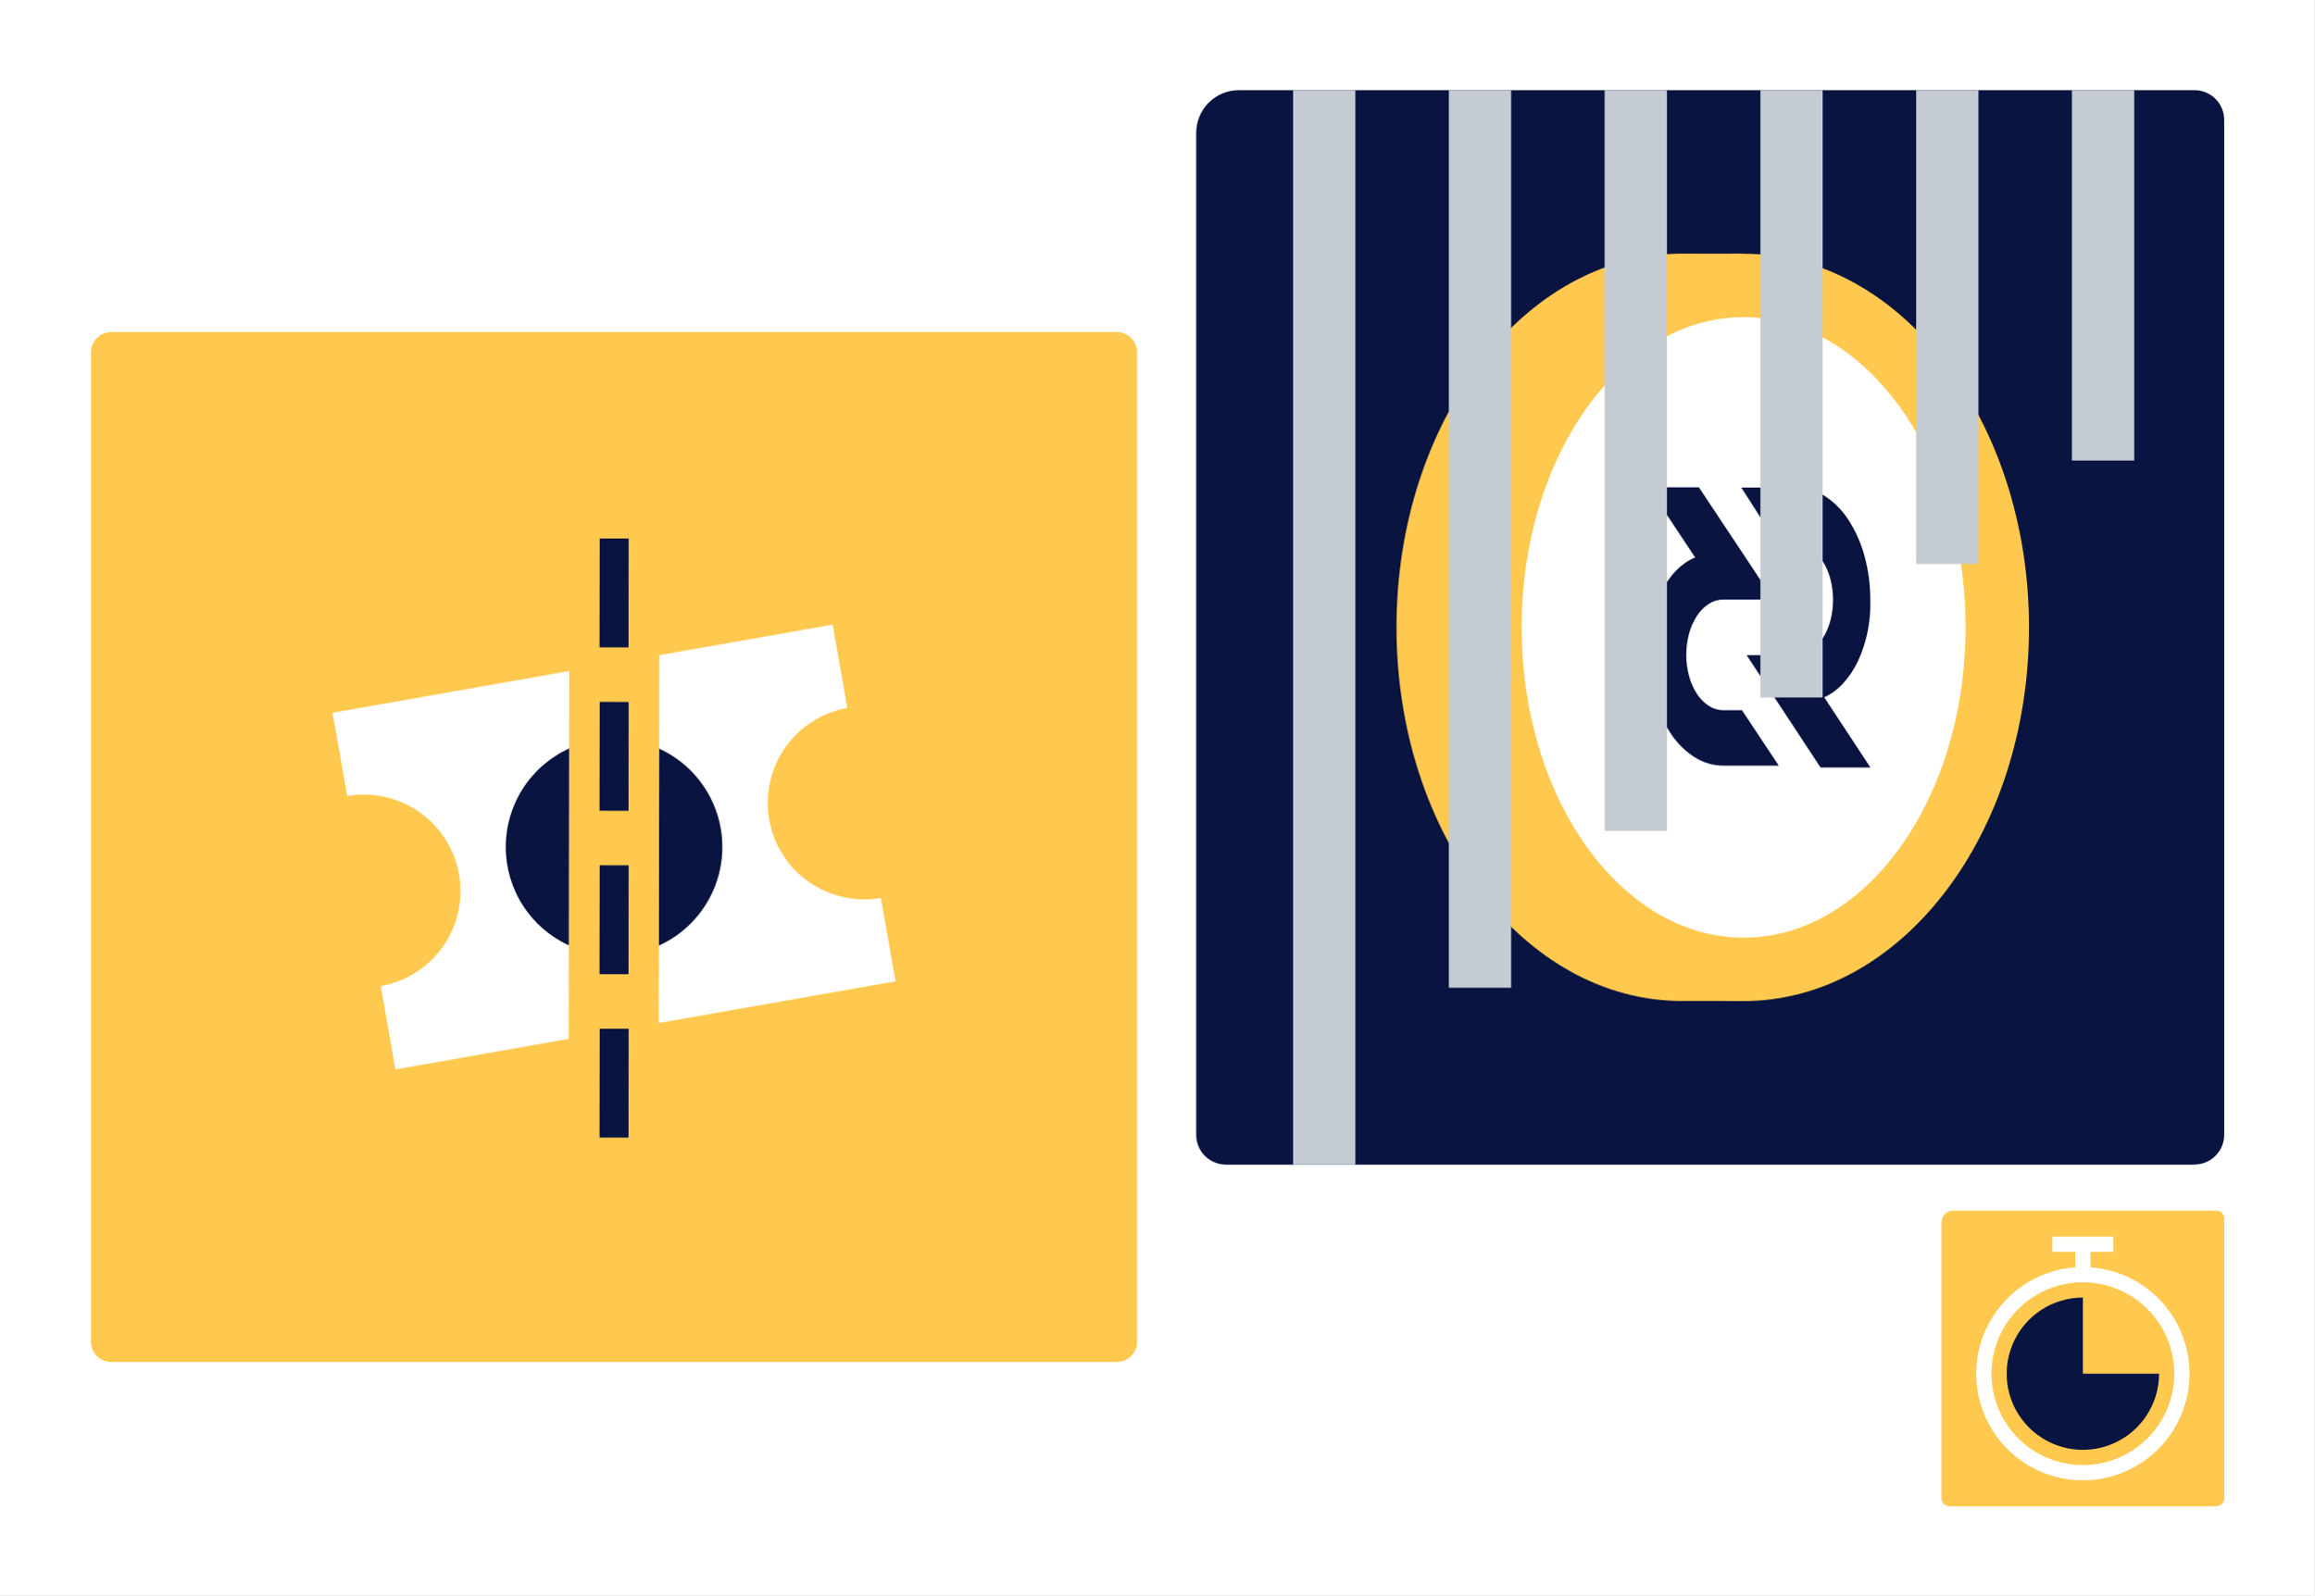
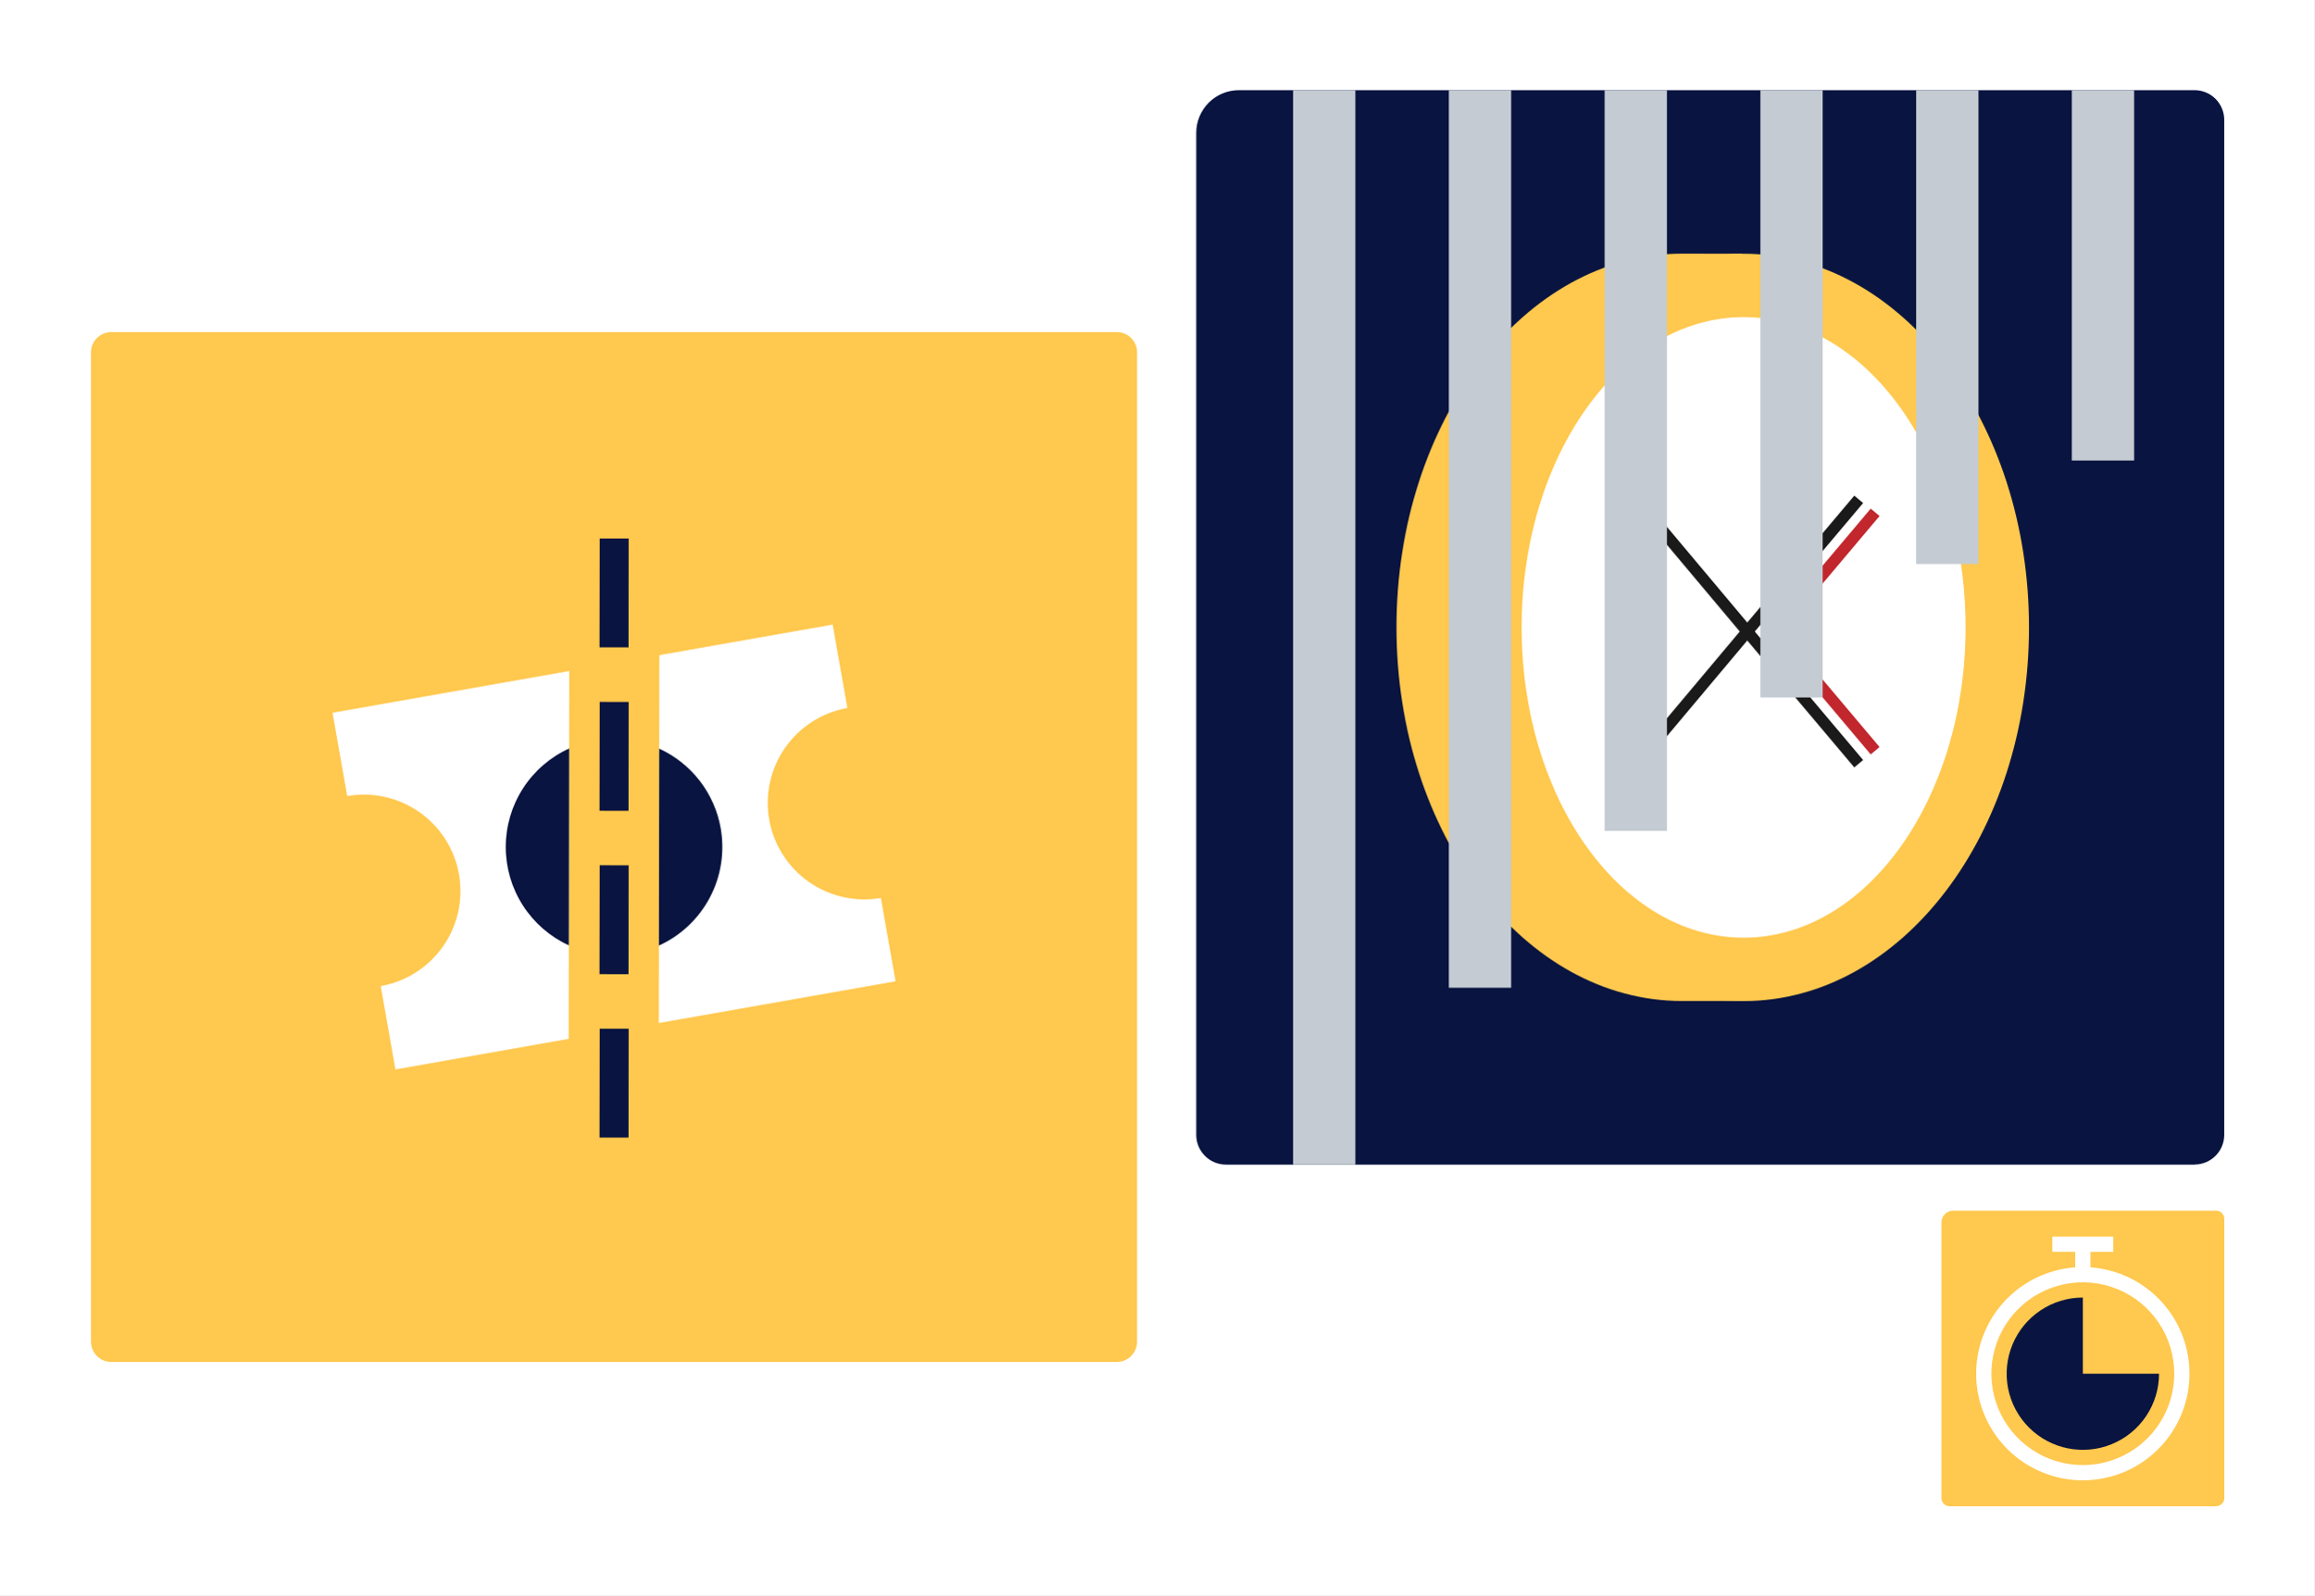
- <svg xmlns="http://www.w3.org/2000/svg" width="1160" height="800" viewBox="0 0 1160 800" fill="none">
-   <path d="M1160 0H0V800H1160V0Z" fill="white" />
-   <path d="M559.8 166.53H55.8C50.166 166.53 45.6 171.097 45.6 176.73V672.84C45.6 678.474 50.166 683.04 55.8 683.04H559.8C565.433 683.04 570 678.474 570 672.84V176.73C570 171.097 565.433 166.53 559.8 166.53Z" fill="#FFC84E" />
-   <path d="M330.229 513.06L448.929 492.13L441.559 450.32C428.933 452.53 415.946 449.639 405.451 442.28C394.956 434.922 387.81 423.698 385.584 411.075C383.358 398.451 386.234 385.461 393.579 374.956C400.924 364.452 412.139 357.292 424.759 355.05L417.389 313.24L330.519 328.56L330.229 513.06Z" fill="white" />
-   <path d="M285.34 336.521L166.67 357.451L174.04 399.251C186.675 397.023 199.677 399.905 210.187 407.264C220.696 414.623 227.852 425.856 230.08 438.491C232.308 451.125 229.425 464.128 222.066 474.637C214.707 485.147 203.475 492.303 190.84 494.531L198.21 536.341L285.05 521.001L285.34 336.521Z" fill="white" />
-   <path d="M285.279 375.37C275.817 379.686 267.793 386.628 262.161 395.372C256.53 404.115 253.528 414.292 253.512 424.692C253.496 435.092 256.467 445.278 262.072 454.039C267.677 462.799 275.68 469.766 285.13 474.11L285.279 375.37Z" fill="#091440" />
-   <path d="M361.27 415.36C359.747 406.71 356.146 398.559 350.778 391.608C345.409 384.656 338.434 379.111 330.45 375.45L330.29 474.22C341.247 469.23 350.235 460.74 355.843 450.086C361.45 439.432 363.359 427.217 361.27 415.36V415.36Z" fill="#091440" />
-   <path d="M300.616 515.892L300.53 570.492L315.05 570.515L315.136 515.915L300.616 515.892Z" fill="#091440" />
-   <path d="M300.606 433.943L300.521 488.543L315.04 488.566L315.126 433.966L300.606 433.943Z" fill="#091440" />
-   <path d="M300.616 351.995L300.53 406.595L315.05 406.618L315.136 352.018L300.616 351.995Z" fill="#091440" />
-   <path d="M300.616 270.036L300.53 324.636L315.05 324.659L315.136 270.059L300.616 270.036Z" fill="#091440" />
-   <path d="M1110.9 755.41H977.32C976.233 755.41 975.19 754.978 974.421 754.209C973.652 753.44 973.22 752.398 973.22 751.31V613.05C973.22 611.488 973.84 609.99 974.945 608.885C976.05 607.781 977.548 607.16 979.11 607.16H1110.9C1111.99 607.16 1113.03 607.592 1113.8 608.361C1114.57 609.13 1115 610.173 1115 611.26V751.26C1115 752.348 1114.57 753.39 1113.8 754.159C1113.03 754.928 1111.99 755.36 1110.9 755.36V755.41Z" fill="#FFC84E" />
-   <path d="M1044.11 688.92V650.73C1036.56 650.73 1029.17 652.97 1022.89 657.167C1016.61 661.363 1011.72 667.327 1008.83 674.306C1005.94 681.284 1005.18 688.963 1006.65 696.371C1008.13 703.779 1011.76 710.584 1017.11 715.925C1022.45 721.266 1029.25 724.903 1036.66 726.377C1044.07 727.85 1051.75 727.094 1058.72 724.203C1065.7 721.313 1071.67 716.418 1075.86 710.138C1080.06 703.857 1082.3 696.474 1082.3 688.92H1044.11Z" fill="#091440" />
-   <path d="M1047.93 635.59V627.82H1059.39V620.18H1028.84V627.82H1040.29V635.59C1026.47 636.579 1013.58 642.891 1004.33 653.195C995.074 663.499 990.179 676.993 990.674 690.834C991.169 704.676 997.015 717.785 1006.98 727.402C1016.95 737.019 1030.26 742.393 1044.11 742.393C1057.96 742.393 1071.27 737.019 1081.24 727.402C1091.2 717.785 1097.05 704.676 1097.55 690.834C1098.04 676.993 1093.15 663.499 1083.89 653.195C1074.64 642.891 1061.74 636.579 1047.93 635.59V635.59ZM1044.11 734.75C1035.05 734.75 1026.18 732.062 1018.65 727.026C1011.11 721.99 1005.24 714.832 1001.77 706.458C998.3 698.084 997.392 688.869 999.16 679.979C1000.93 671.089 1005.29 662.922 1011.7 656.513C1018.11 650.104 1026.28 645.739 1035.17 643.97C1044.06 642.202 1053.27 643.11 1061.65 646.578C1070.02 650.047 1077.18 655.921 1082.22 663.458C1087.25 670.995 1089.94 679.855 1089.94 688.92C1089.93 701.07 1085.09 712.72 1076.5 721.312C1067.91 729.904 1056.26 734.736 1044.11 734.75V734.75Z" fill="white" />
-   <path d="M1100.08 584.07L614.55 584.07C610.596 584.07 606.803 582.499 604.007 579.703C601.211 576.907 599.64 573.115 599.64 569.16L599.64 66.61C599.64 60.935 601.895 55.492 605.908 51.478C609.921 47.465 615.365 45.21 621.04 45.21L1100.04 45.21C1103.99 45.21 1107.79 46.781 1110.58 49.577C1113.38 52.374 1114.95 56.166 1114.95 60.12V569.12C1114.95 573.075 1113.38 576.867 1110.58 579.663C1107.79 582.459 1103.99 584.03 1100.04 584.03L1100.08 584.07Z" fill="#091440" />
-   <path d="M873.22 127.24V502H843.1C764.1 502 700.04 418.1 700.04 314.6C700.04 211.1 764.09 127.2 843.1 127.2L873.22 127.24Z" fill="#FFC84E" />
-   <path d="M874.05 502.04C953.06 502.04 1017.11 418.138 1017.11 314.64C1017.11 211.142 953.06 127.24 874.05 127.24C795.04 127.24 730.99 211.142 730.99 314.64C730.99 418.138 795.04 502.04 874.05 502.04Z" fill="#FFC84E" />
-   <path d="M874.05 470.25C935.503 470.25 985.32 400.581 985.32 314.64C985.32 228.699 935.503 159.03 874.05 159.03C812.598 159.03 762.78 228.699 762.78 314.64C762.78 400.581 812.598 470.25 874.05 470.25Z" fill="white" />
-   <path d="M849.81 279.63L826.4 244.36H851.61L889 300.66H863.77C861.265 300.687 858.819 301.418 856.71 302.77C854.306 304.321 852.261 306.367 850.71 308.77C848.906 311.538 847.555 314.576 846.71 317.77C844.83 324.743 844.83 332.088 846.71 339.06C847.555 342.254 848.906 345.293 850.71 348.06C852.261 350.464 854.306 352.509 856.71 354.06C858.816 355.417 861.264 356.149 863.77 356.17H873.23L891.69 383.98H863.77C858.694 383.949 853.731 382.475 849.46 379.73C844.587 376.579 840.447 372.419 837.32 367.53C833.669 361.904 830.935 355.734 829.22 349.25C827.32 342.222 826.371 334.971 826.4 327.69C825.995 317.257 828.083 306.876 832.49 297.41C836.74 288.65 842.85 282.35 849.81 279.53V279.63Z" fill="#091440" />
-   <path d="M914.4 349.61L937.62 384.91H912.62L875.56 328.56H900.56C903.047 328.534 905.476 327.798 907.56 326.44C909.942 324.883 911.967 322.838 913.5 320.44C915.295 317.667 916.644 314.63 917.5 311.44C919.353 304.461 919.353 297.119 917.5 290.14C916.644 286.95 915.295 283.913 913.5 281.14C911.967 278.742 909.942 276.697 907.56 275.14C905.476 273.782 903.047 273.049 900.56 273.03H891.18L872.88 244.5H900.56C905.602 244.533 910.529 246.007 914.76 248.75C919.583 251.924 923.674 256.09 926.76 260.97C930.368 266.614 933.067 272.789 934.76 279.27C936.644 286.311 937.586 293.571 937.56 300.86C937.907 311.363 935.823 321.805 931.47 331.37C927.26 340.23 921.23 346.7 914.34 349.75L914.4 349.61Z" fill="#091440" />
-   <path d="M913.68 45.21H882.45V349.78H913.68V45.21Z" fill="#C4CBD2" />
-   <path d="M835.6 45.21H804.37V416.71H835.6V45.21Z" fill="#C4CBD2" />
-   <path d="M757.52 45.21H726.29V495.35H757.52V45.21Z" fill="#C4CBD2" />
-   <path d="M679.43 45.21H648.2V584.07H679.43V45.21Z" fill="#C4CBD2" />
-   <path d="M991.77 45.21H960.54V282.85H991.77V45.21Z" fill="#C4CBD2" />
-   <path d="M1069.85 45.21H1038.62V230.96H1069.85V45.21Z" fill="#C4CBD2" />
+ <svg xmlns="http://www.w3.org/2000/svg" version="1.1" viewBox="0 0 1160 800">
+   <path d="M1160 0H0V800H1160V0Z" fill="#fff" />
+   <path d="m559.8 166.53h-504c-5.633 0-10.2 4.567-10.2 10.2v496.11c0 5.634 4.567 10.2 10.2 10.2h504c5.633 0 10.2-4.566 10.2-10.2v-496.11c0-5.633-4.567-10.2-10.2-10.2z" fill="#FFC84E" />
+   <path d="m330.23 513.06 118.7-20.93-7.37-41.81c-12.626 2.21-25.613-0.681-36.108-8.04-10.495-7.358-17.641-18.582-19.867-31.205-2.226-12.624 0.65-25.614 7.995-36.119 7.345-10.504 18.56-17.664 31.18-19.906l-7.37-41.81-86.87 15.32-0.29 184.5z" fill="#fff" />
+   <path d="m285.34 336.52-118.67 20.93 7.37 41.8c12.635-2.228 25.637 0.654 36.147 8.013 10.509 7.359 17.665 18.592 19.893 31.227 2.228 12.634-0.655 25.637-8.014 36.146-7.359 10.51-18.591 17.666-31.226 19.894l7.37 41.81 86.84-15.34 0.29-184.48z" fill="#fff" />
+   <g fill="#091440">
+     <path d="m285.28 375.37c-9.462 4.316-17.486 11.258-23.118 20.002-5.631 8.743-8.633 18.92-8.649 29.32s2.955 20.586 8.56 29.347c5.605 8.76 13.608 15.727 23.058 20.071l0.149-98.74z" />
+     <path d="m361.27 415.36c-1.523-8.65-5.124-16.801-10.492-23.752-5.369-6.952-12.344-12.497-20.328-16.158l-0.16 98.77c10.957-4.99 19.945-13.48 25.553-24.134 5.607-10.654 7.516-22.869 5.427-34.726z" />
+     <path d="m300.62 515.89-0.086 54.6 14.52 0.023 0.086-54.6-14.52-0.023z" />
+     <path d="m300.61 433.94-0.085 54.6 14.519 0.023 0.086-54.6-14.52-0.023z" />
+     <path d="m300.62 352-0.086 54.6 14.52 0.023 0.086-54.6-14.52-0.023z" />
+     <path d="m300.62 270.04-0.086 54.6 14.52 0.023 0.086-54.6-14.52-0.023z" />
+   </g>
+   <path d="m1110.9 755.41h-133.58c-1.087 0-2.13-0.432-2.899-1.201s-1.201-1.811-1.201-2.899v-138.26c0-1.562 0.62-3.06 1.725-4.165 1.105-1.104 2.603-1.725 4.165-1.725h131.79c1.09 0 2.13 0.432 2.9 1.201s1.2 1.812 1.2 2.899v140c0 1.088-0.43 2.13-1.2 2.899s-1.81 1.201-2.9 1.201v0.05z" fill="#FFC84E" />
+   <path d="m1044.1 688.92v-38.19c-7.55 0-14.94 2.24-21.22 6.437-6.28 4.196-11.17 10.16-14.06 17.139-2.89 6.978-3.65 14.657-2.18 22.065 1.48 7.408 5.11 14.213 10.46 19.554 5.34 5.341 12.14 8.978 19.55 10.452 7.41 1.473 15.09 0.717 22.06-2.174 6.98-2.89 12.95-7.785 17.14-14.065 4.2-6.281 6.44-13.664 6.44-21.218h-38.19z" fill="#091440" />
+   <path d="m1047.9 635.59v-7.77h11.46v-7.64h-30.55v7.64h11.45v7.77c-13.82 0.989-26.71 7.301-35.96 17.605-9.256 10.304-14.151 23.798-13.656 37.639 0.495 13.842 6.341 26.951 16.306 36.568 9.97 9.617 23.28 14.991 37.13 14.991s27.16-5.374 37.13-14.991c9.96-9.617 15.81-22.726 16.31-36.568 0.49-13.841-4.4-27.335-13.66-37.639-9.25-10.304-22.15-16.616-35.96-17.605zm-3.82 99.16c-9.06 0-17.93-2.688-25.46-7.724-7.54-5.036-13.41-12.194-16.88-20.568s-4.378-17.589-2.61-26.479c1.77-8.89 6.13-17.057 12.54-23.466s14.58-10.774 23.47-12.543c8.89-1.768 18.1-0.86 26.48 2.608 8.37 3.469 15.53 9.343 20.57 16.88 5.03 7.537 7.72 16.397 7.72 25.462-0.01 12.15-4.85 23.8-13.44 32.392s-20.24 13.424-32.39 13.438z" fill="#fff" />
+   <path d="m1100.1 584.07h-485.53c-3.954 0-7.747-1.571-10.543-4.367s-4.367-6.588-4.367-10.543v-502.55c0-5.676 2.255-11.119 6.268-15.132 4.013-4.013 9.457-6.268 15.132-6.268h479c3.95 0 7.75 1.571 10.54 4.367 2.8 2.796 4.37 6.589 4.37 10.543v509c0 3.955-1.57 7.747-4.37 10.543-2.79 2.796-6.59 4.367-10.54 4.367l0.04 0.04z" fill="#091440" />
+   <path d="m873.22 127.24v374.76h-30.12c-79 0-143.06-83.9-143.06-187.4s64.05-187.4 143.06-187.4l30.12 0.04z" fill="#FFC84E" />
+   <path d="m874.05 502.04c79.01 0 143.06-83.902 143.06-187.4s-64.05-187.4-143.06-187.4-143.06 83.902-143.06 187.4 64.05 187.4 143.06 187.4z" fill="#FFC84E" />
+   <path d="m874.05 470.25c61.453 0 111.27-69.669 111.27-155.61s-49.817-155.61-111.27-155.61c-61.452 0-111.27 69.669-111.27 155.61s49.818 155.61 111.27 155.61z" fill="#fff" />
+   <polygon transform="matrix(1.893 0 0 1.893 822.29 248.56)" points="61 3.44 35.56 33.62 33.57 36 35.56 38.38 61 68.56 63.34 66.6 37.56 36 63.34 5.4" fill="#c1272d" />
+   <polygon transform="matrix(1.893 0 0 1.893 822.29 248.56)" points="56.65 72 58.99 70.04 30.3 36 58.99 1.96 56.65 0 28.31 33.62 2.34 2.67 0 4.64 26.32 36 0 67.36 2.34 69.33 28.31 38.38" fill="#1a1a1a" />
+   <g fill="#C4CBD2">
+     <path d="M913.68 45.21H882.45V349.78H913.68V45.21Z" />
+     <path d="m835.6 45.21h-31.23v371.5h31.23v-371.5z" />
+     <path d="M757.52 45.21H726.29V495.35H757.52V45.21Z" />
+     <path d="M679.43 45.21H648.2V584.07H679.43V45.21Z" />
+     <path d="M991.77 45.21H960.54V282.85H991.77V45.21Z" />
+     <path d="m1069.8 45.21h-31.23v185.75h31.23v-185.75z" />
+   </g>
</svg>
